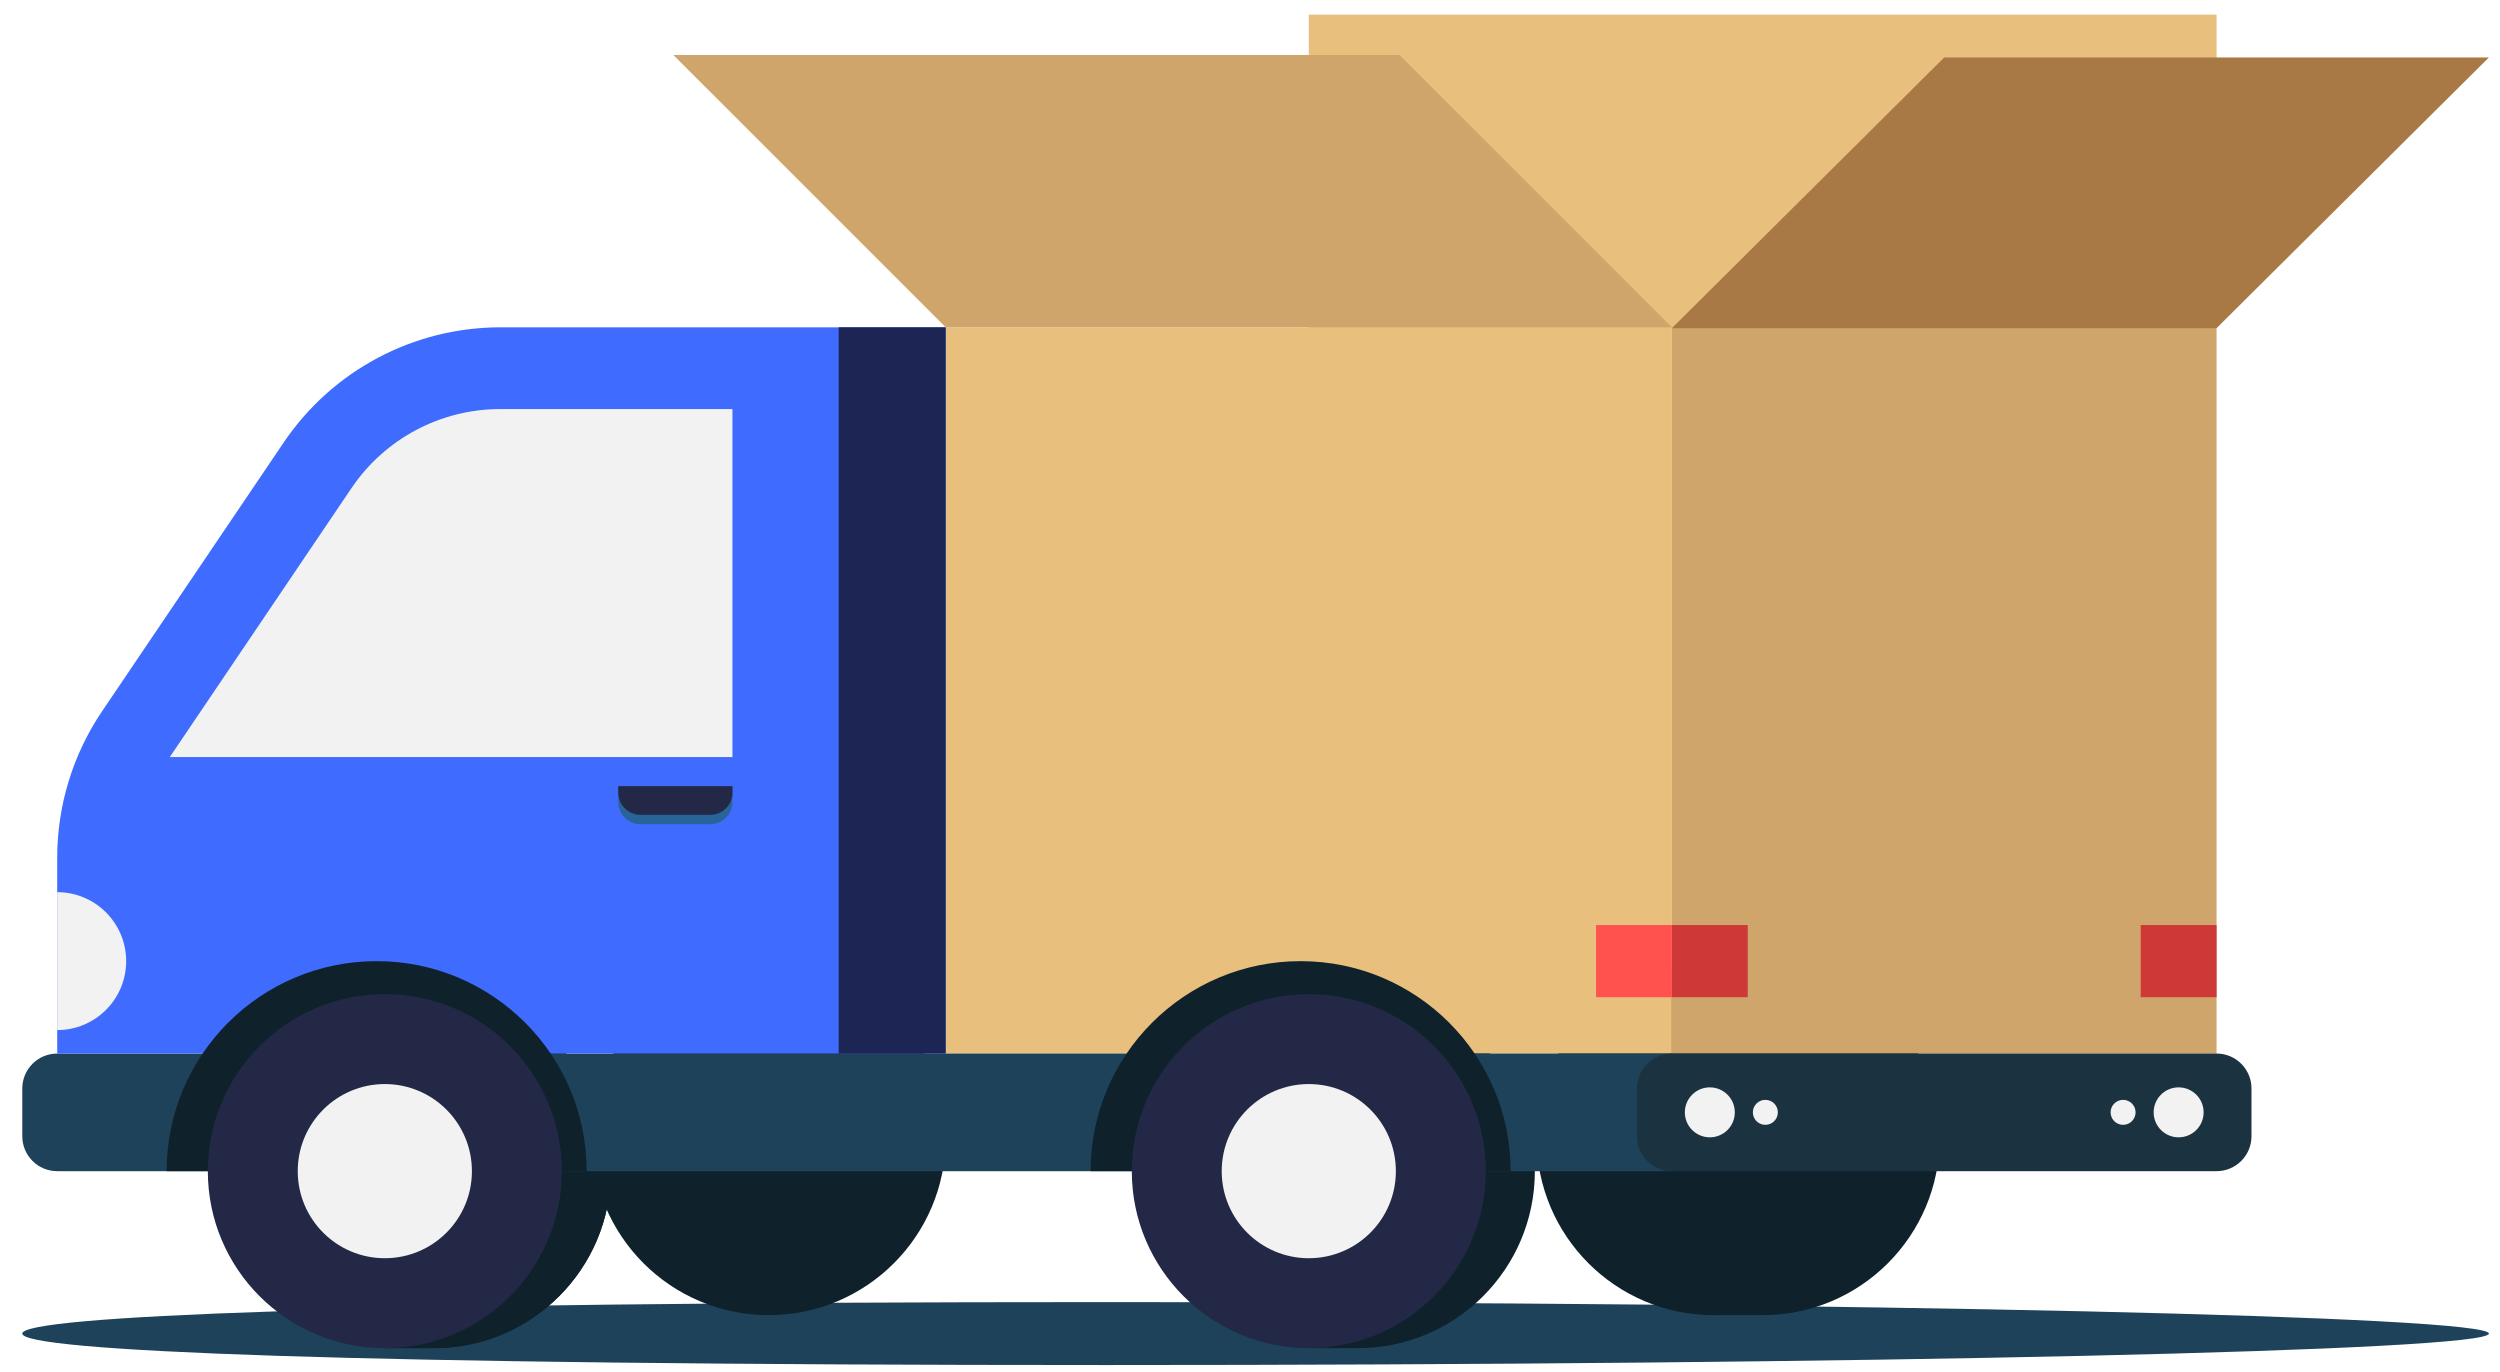
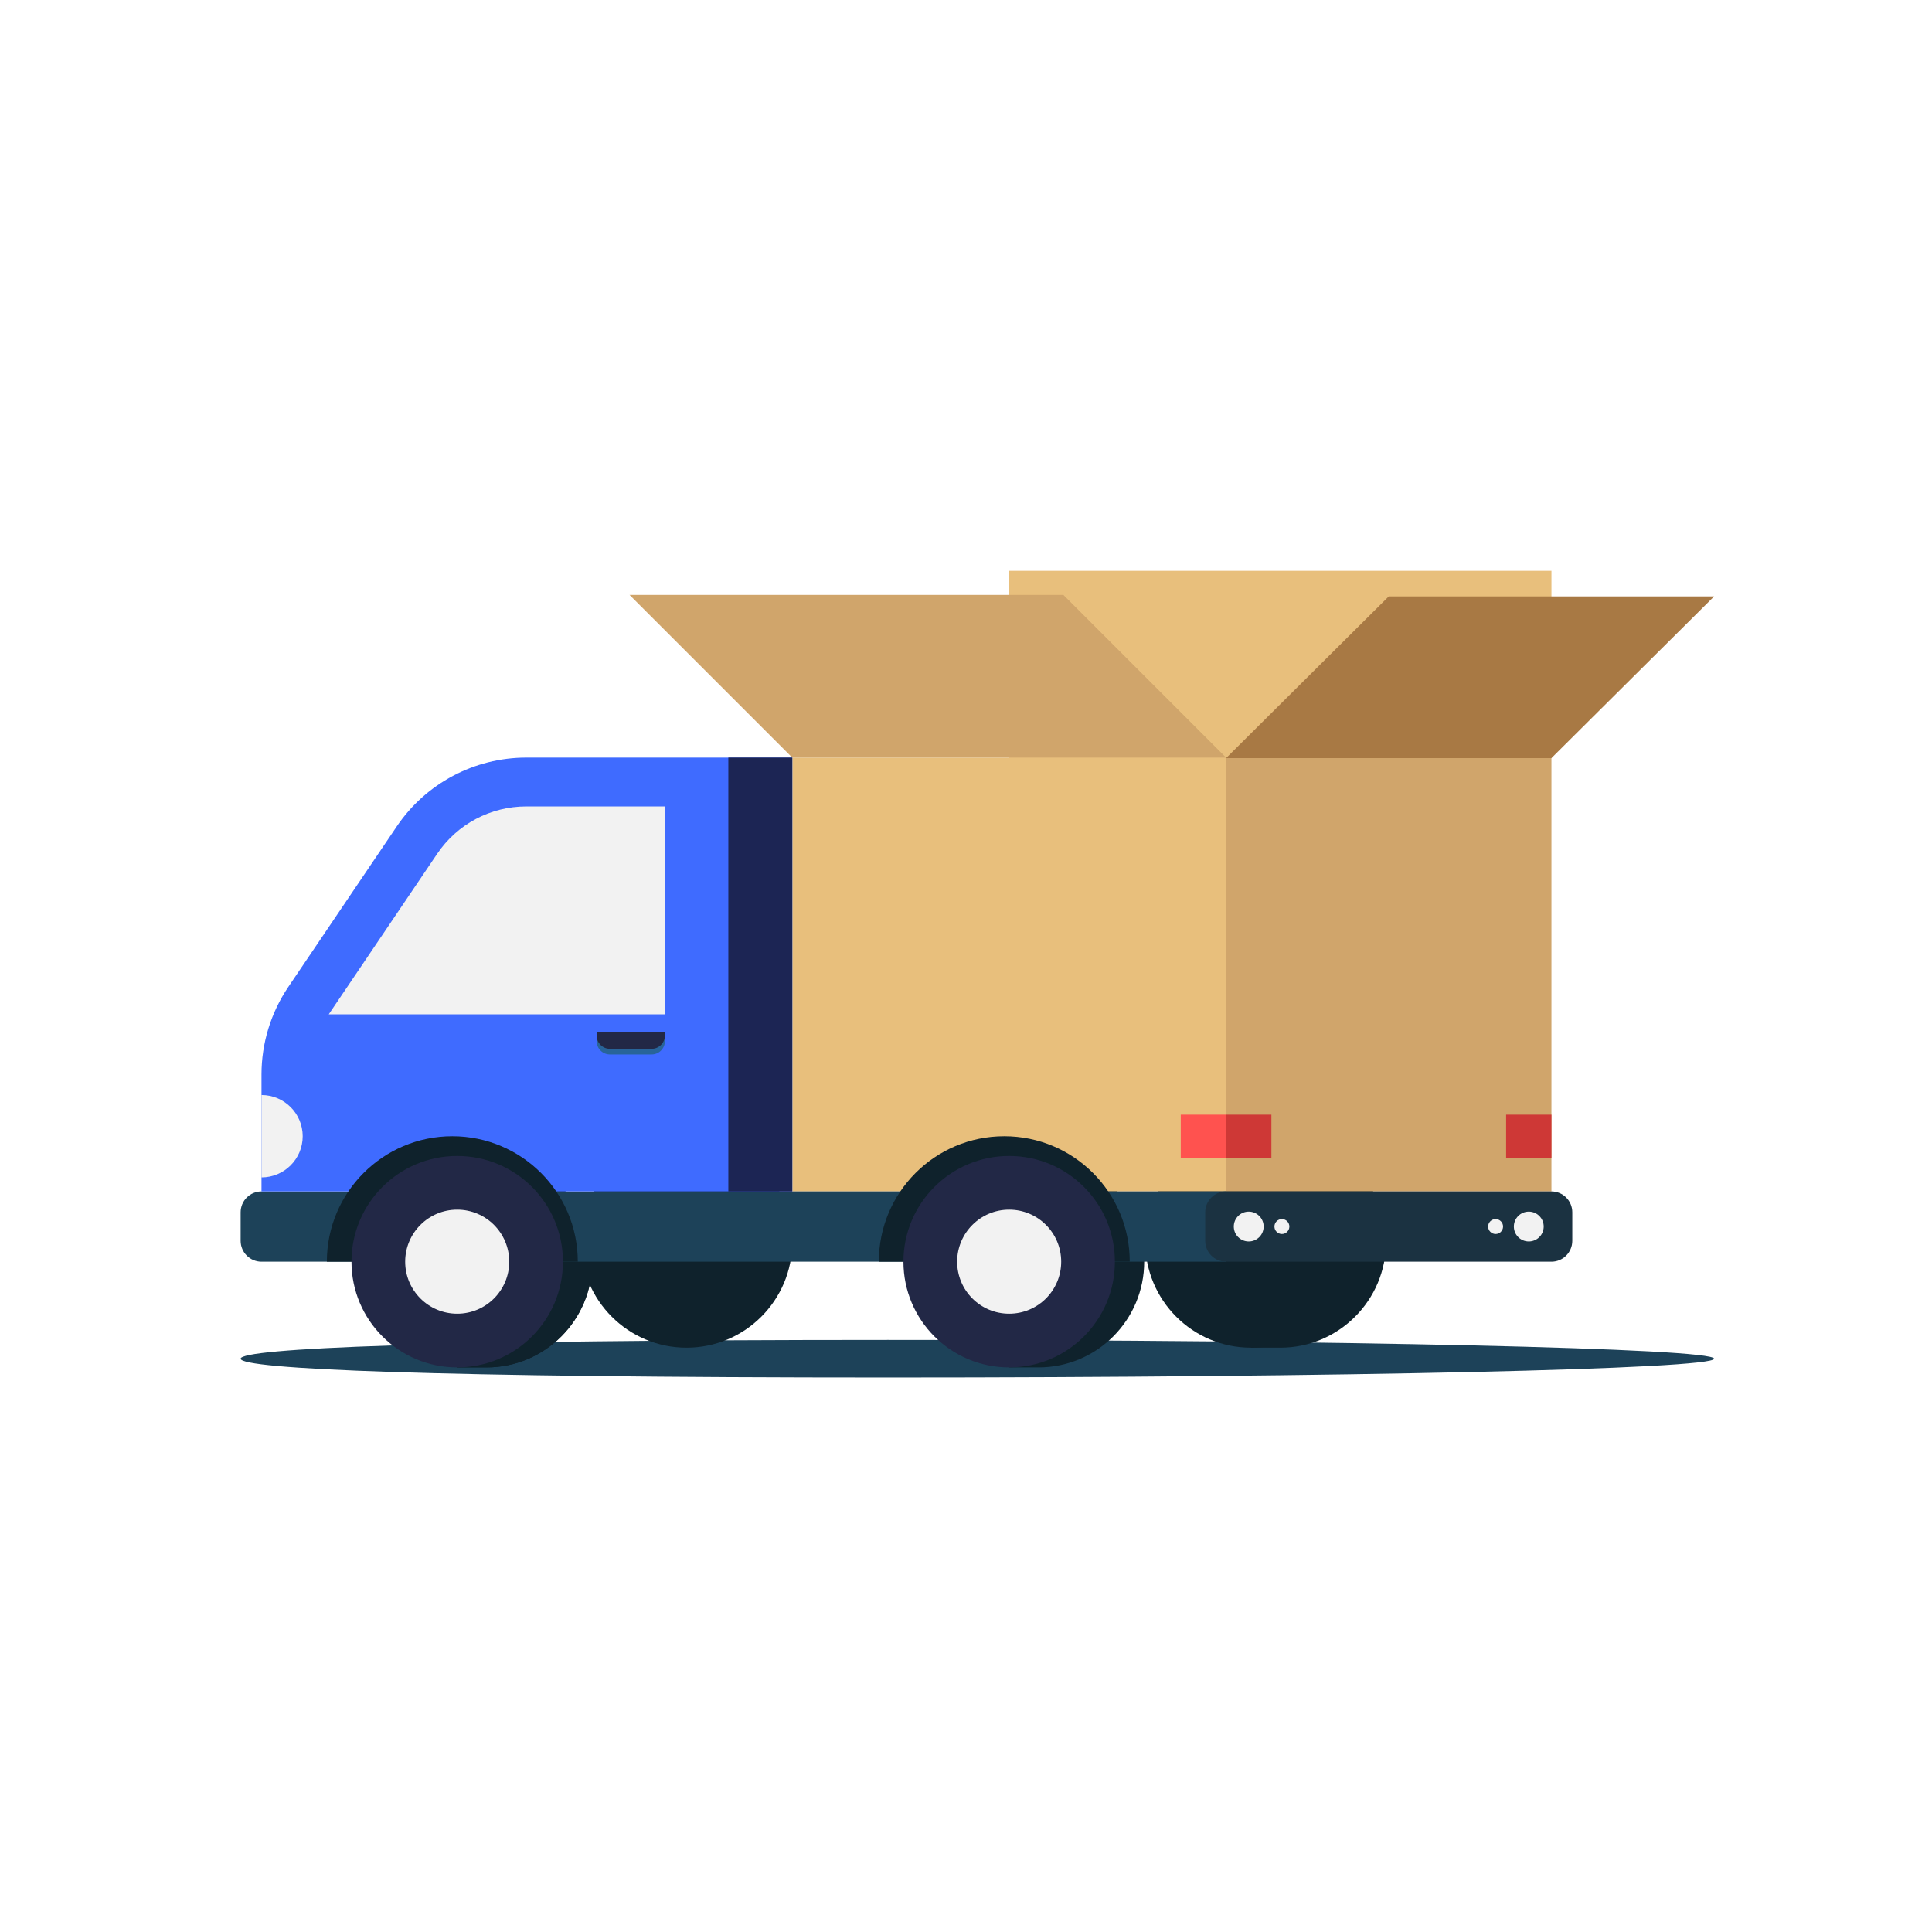
- <svg xmlns="http://www.w3.org/2000/svg" version="1.2" baseProfile="tiny" id="Layer_1" x="0px" y="0px" width="395.5px" height="217px" viewBox="0 0 395.5 217" xml:space="preserve">
+ <svg xmlns="http://www.w3.org/2000/svg" version="1.2" baseProfile="tiny" id="Layer_1" x="0px" y="0px" width="150px" height="150px" viewBox="0 0 150 150" xml:space="preserve">
  <g>
-     <path fill="#1D4259" d="M393.741,210.972c0,2.752-97.969,4.978-218.817,4.978S3.525,213.724,3.525,210.972   c0-2.751,50.55-4.979,171.398-4.979S393.741,208.221,393.741,210.972" />
-     <path fill="#0F222C" d="M68.642,157.275c15.466,0,28,12.542,28,28.004c0,15.463-12.534,27.995-28,27.995H60.88v-55.999H68.642z" />
-     <path fill="#0F222C" d="M214.813,157.275c15.466,0,28.001,12.542,28.001,28.004c0,15.463-12.535,27.995-28.001,27.995h-7.762   v-55.999H214.813z" />
-     <path fill="#0F222C" d="M68.642,157.275c15.466,0,28,12.542,28,28.004c0,15.463-12.534,27.995-28,27.995H60.88v-55.999H68.642z" />
-     <path fill="#0F222C" d="M93.608,180.051c0-15.46,12.537-27.998,28-27.998c15.465,0,28.001,12.538,28.001,27.998   c0,15.465-12.536,28.001-28.001,28.001C106.145,208.052,93.608,195.516,93.608,180.051" />
-     <path fill="#0F222C" d="M278.857,152.053c15.462,0,28.001,12.538,28.001,27.998c0,15.465-12.539,28.001-28.001,28.001h-7.768   v-55.999H278.857z" />
-     <path fill="#0F222C" d="M243.095,180.051c0-15.46,12.532-27.998,27.995-27.998c15.468,0,28.004,12.538,28.004,27.998   c0,15.465-12.536,28.001-28.004,28.001C255.627,208.052,243.095,195.516,243.095,180.051" />
-     <rect x="207.052" y="2.318" fill="#E8BF7C" width="143.608" height="49.597" />
-     <rect x="149.608" y="51.786" fill="#E8BF7C" width="114.886" height="114.886" />
-     <rect x="264.497" y="51.786" fill="#D0A56B" width="86.163" height="114.886" />
-     <polygon fill="#A87944" points="264.497,51.916 350.66,51.916 393.741,9.091 307.575,9.091  " />
-     <polygon fill="#D0A56B" points="264.497,51.781 149.608,51.781 106.527,8.703 221.412,8.703  " />
-     <path fill="#1D4259" d="M9.05,185.279h255.447v-18.607H9.05c-3.051,0-5.524,2.475-5.524,5.524v7.556   C3.525,182.805,5.999,185.279,9.05,185.279" />
-     <path fill="#3F6BFF" d="M9.05,166.672h140.559V51.781H79.174c-13.747,0-26.601,6.83-34.295,18.22l-28.733,42.524   c-4.625,6.845-7.096,14.917-7.096,23.175V166.672z" />
-     <path fill="#F2F2F2" d="M115.874,119.768V64.712h-36.7c-9.466,0-18.285,4.683-23.584,12.529l-28.73,42.526H115.874z" />
-     <rect x="132.681" y="51.781" fill="#1C2554" width="16.928" height="114.891" />
-     <path fill="#0F222C" d="M205.756,152.053c18.353,0,33.227,14.874,33.227,33.227h-66.45   C172.532,166.927,187.407,152.053,205.756,152.053" />
-     <path fill="#0F222C" d="M59.585,152.053c18.35,0,33.226,14.874,33.226,33.227H26.36C26.36,166.927,41.235,152.053,59.585,152.053" />
-     <path fill="#222846" d="M179.051,185.279c0-15.469,12.537-28.004,28.001-28.004c15.466,0,27.998,12.535,27.998,28.004   c0,15.463-12.532,27.995-27.998,27.995C191.588,213.274,179.051,200.742,179.051,185.279" />
-     <path fill="#F2F2F2" d="M193.274,185.279c0-7.614,6.166-13.781,13.777-13.781s13.776,6.167,13.776,13.781   c0,7.608-6.165,13.772-13.776,13.772S193.274,192.888,193.274,185.279" />
-     <path fill="#222846" d="M32.879,185.279c0-15.469,12.536-28.004,28.001-28.004c15.462,0,27.999,12.535,27.999,28.004   c0,15.463-12.537,27.995-27.999,27.995C45.415,213.274,32.879,200.742,32.879,185.279" />
-     <path fill="#F2F2F2" d="M47.103,185.279c0-7.614,6.169-13.781,13.777-13.781s13.776,6.167,13.776,13.781   c0,7.608-6.168,13.772-13.776,13.772S47.103,192.888,47.103,185.279" />
-     <rect x="264.497" y="146.341" fill="#CE3836" width="11.997" height="11.421" />
-     <rect x="252.494" y="146.341" fill="#FF524F" width="12" height="11.421" />
-     <rect x="338.657" y="146.341" fill="#CE3836" width="12.003" height="11.421" />
-     <path fill="#286499" d="M101.319,130.392h11.046c1.937,0,3.508-1.569,3.508-3.505v-2.514H97.811v2.514   C97.811,128.822,99.382,130.392,101.319,130.392" />
-     <path fill="#222846" d="M101.319,128.902h11.046c1.937,0,3.508-1.57,3.508-3.509v-1.021H97.811v1.021   C97.811,127.333,99.382,128.902,101.319,128.902" />
-     <path fill="#F2F2F2" d="M19.96,152.053c0-6.026-4.884-10.913-10.911-10.913v21.82C15.076,162.96,19.96,158.076,19.96,152.053" />
-     <path fill="#1B3241" d="M350.66,166.672h-86.163c-3.054,0-5.527,2.475-5.527,5.524v7.556c0,3.053,2.474,5.527,5.527,5.527h86.163   c3.053,0,5.524-2.475,5.524-5.527v-7.556C356.185,169.146,353.713,166.672,350.66,166.672" />
-     <path fill="#F2F2F2" d="M274.447,175.973c0-2.183-1.77-3.952-3.955-3.952c-2.179,0-3.951,1.77-3.951,3.952   c0,2.186,1.772,3.951,3.951,3.951C272.678,179.924,274.447,178.158,274.447,175.973" />
-     <path fill="#F2F2F2" d="M281.258,175.973c0-1.09-0.886-1.976-1.979-1.976s-1.977,0.886-1.977,1.976s0.884,1.976,1.977,1.976   S281.258,177.063,281.258,175.973" />
-     <path fill="#F2F2F2" d="M340.707,175.973c0,2.186,1.767,3.951,3.951,3.951c2.186,0,3.955-1.766,3.955-3.951   c0-2.183-1.77-3.952-3.955-3.952C342.474,172.021,340.707,173.79,340.707,175.973" />
-     <path fill="#F2F2F2" d="M333.898,175.973c0,1.09,0.881,1.976,1.977,1.976c1.089,0,1.976-0.886,1.976-1.976   s-0.887-1.976-1.976-1.976C334.779,173.997,333.898,174.883,333.898,175.973" />
+     <path fill="#1D4259" d="M133.084,105.49c0,0.807-28.722,1.459-64.151,1.459s-50.25-0.652-50.25-1.459s14.82-1.46,50.25-1.46   S133.084,104.684,133.084,105.49" />
+     <path fill="#0F222C" d="M37.773,89.748c4.534,0,8.208,3.677,8.208,8.21c0,4.533-3.674,8.207-8.208,8.207h-2.275V89.748H37.773z" />
+     <path fill="#0F222C" d="M80.627,89.748c4.534,0,8.209,3.677,8.209,8.21c0,4.533-3.675,8.207-8.209,8.207h-2.275V89.748H80.627z" />
+     <path fill="#0F222C" d="M37.773,89.748c4.534,0,8.208,3.677,8.208,8.21c0,4.533-3.674,8.207-8.208,8.207h-2.275V89.748H37.773z" />
+     <path fill="#0F222C" d="M45.093,96.425c0-4.533,3.676-8.208,8.209-8.208c4.534,0,8.209,3.675,8.209,8.208   c0,4.534-3.675,8.209-8.209,8.209C48.769,104.634,45.093,100.959,45.093,96.425" />
+     <path fill="#0F222C" d="M99.403,88.217c4.533,0,8.209,3.675,8.209,8.208c0,4.534-3.676,8.209-8.209,8.209h-2.278V88.217H99.403z" />
+     <path fill="#0F222C" d="M88.918,96.425c0-4.533,3.674-8.208,8.207-8.208c4.535,0,8.21,3.675,8.21,8.208   c0,4.534-3.676,8.209-8.21,8.209C92.593,104.634,88.918,100.959,88.918,96.425" />
+     <rect x="78.352" y="44.318" fill="#E8BF7C" width="42.103" height="14.541" />
+     <rect x="61.511" y="58.821" fill="#E8BF7C" width="33.682" height="33.681" />
+     <rect x="95.193" y="58.821" fill="#D0A56B" width="25.261" height="33.681" />
+     <polygon fill="#A87944" points="95.193,58.859 120.454,58.859 133.084,46.304 107.822,46.304  " />
+     <polygon fill="#D0A56B" points="95.193,58.82 61.511,58.82 48.88,46.19 82.562,46.19  " />
+     <path fill="#1D4259" d="M20.303,97.958h74.89v-5.456h-74.89c-0.895,0-1.62,0.726-1.62,1.62v2.215   C18.683,97.232,19.408,97.958,20.303,97.958" />
+     <path fill="#3F6BFF" d="M20.303,92.502h41.208V58.82H40.861c-4.03,0-7.799,2.002-10.055,5.341l-8.424,12.467   c-1.356,2.006-2.08,4.373-2.08,6.794V92.502z" />
+     <path fill="#F2F2F2" d="M51.621,78.751V62.611H40.861c-2.775,0-5.361,1.373-6.915,3.673l-8.423,12.468H51.621z" />
+     <rect x="56.548" y="58.82" fill="#1C2554" width="4.963" height="33.683" />
+     <path fill="#0F222C" d="M77.972,88.217c5.38,0,9.741,4.36,9.741,9.741H68.231C68.231,92.577,72.592,88.217,77.972,88.217" />
+     <path fill="#0F222C" d="M35.118,88.217c5.38,0,9.741,4.36,9.741,9.741H25.377C25.377,92.577,29.738,88.217,35.118,88.217" />
+     <path fill="#222846" d="M70.143,97.958c0-4.536,3.675-8.21,8.209-8.21c4.534,0,8.208,3.675,8.208,8.21   c0,4.533-3.674,8.207-8.208,8.207C73.818,106.165,70.143,102.491,70.143,97.958" />
+     <path fill="#F2F2F2" d="M74.313,97.958c0-2.232,1.808-4.041,4.039-4.041s4.039,1.808,4.039,4.041c0,2.23-1.807,4.037-4.039,4.037   S74.313,100.188,74.313,97.958" />
+     <path fill="#222846" d="M27.289,97.958c0-4.536,3.675-8.21,8.209-8.21c4.533,0,8.208,3.675,8.208,8.21   c0,4.533-3.675,8.207-8.208,8.207C30.964,106.165,27.289,102.491,27.289,97.958" />
+     <path fill="#F2F2F2" d="M31.458,97.958c0-2.232,1.809-4.041,4.04-4.041c2.23,0,4.039,1.808,4.039,4.041   c0,2.23-1.809,4.037-4.039,4.037C33.268,101.995,31.458,100.188,31.458,97.958" />
+     <rect x="95.193" y="86.542" fill="#CE3836" width="3.518" height="3.348" />
+     <rect x="91.674" y="86.542" fill="#FF524F" width="3.518" height="3.348" />
+     <rect x="116.935" y="86.542" fill="#CE3836" width="3.52" height="3.348" />
+     <path fill="#286499" d="M47.354,81.866h3.238c0.568,0,1.029-0.46,1.029-1.028v-0.737h-5.296v0.737   C46.325,81.406,46.786,81.866,47.354,81.866" />
+     <path fill="#222846" d="M47.354,81.429h3.238c0.568,0,1.029-0.46,1.029-1.028v-0.3h-5.296v0.3   C46.325,80.969,46.786,81.429,47.354,81.429" />
+     <path fill="#F2F2F2" d="M23.501,88.217c0-1.767-1.432-3.2-3.199-3.2v6.397C22.069,91.414,23.501,89.982,23.501,88.217" />
+     <path fill="#1B3241" d="M120.454,92.502H95.193c-0.895,0-1.62,0.726-1.62,1.62v2.215c0,0.896,0.725,1.621,1.62,1.621h25.261   c0.895,0,1.619-0.726,1.619-1.621v-2.215C122.073,93.228,121.349,92.502,120.454,92.502" />
+     <path fill="#F2F2F2" d="M98.11,95.229c0-0.64-0.519-1.159-1.159-1.159c-0.639,0-1.159,0.519-1.159,1.159   c0,0.641,0.52,1.158,1.159,1.158C97.591,96.388,98.11,95.87,98.11,95.229" />
+     <path fill="#F2F2F2" d="M100.106,95.229c0-0.32-0.26-0.58-0.58-0.58s-0.579,0.26-0.579,0.58c0,0.319,0.259,0.579,0.579,0.579   S100.106,95.549,100.106,95.229" />
+     <path fill="#F2F2F2" d="M117.536,95.229c0,0.641,0.518,1.158,1.158,1.158s1.159-0.518,1.159-1.158c0-0.64-0.519-1.159-1.159-1.159   S117.536,94.589,117.536,95.229" />
+     <path fill="#F2F2F2" d="M115.539,95.229c0,0.319,0.259,0.579,0.58,0.579c0.319,0,0.579-0.26,0.579-0.579   c0-0.32-0.26-0.58-0.579-0.58C115.798,94.65,115.539,94.91,115.539,95.229" />
  </g>
</svg>
